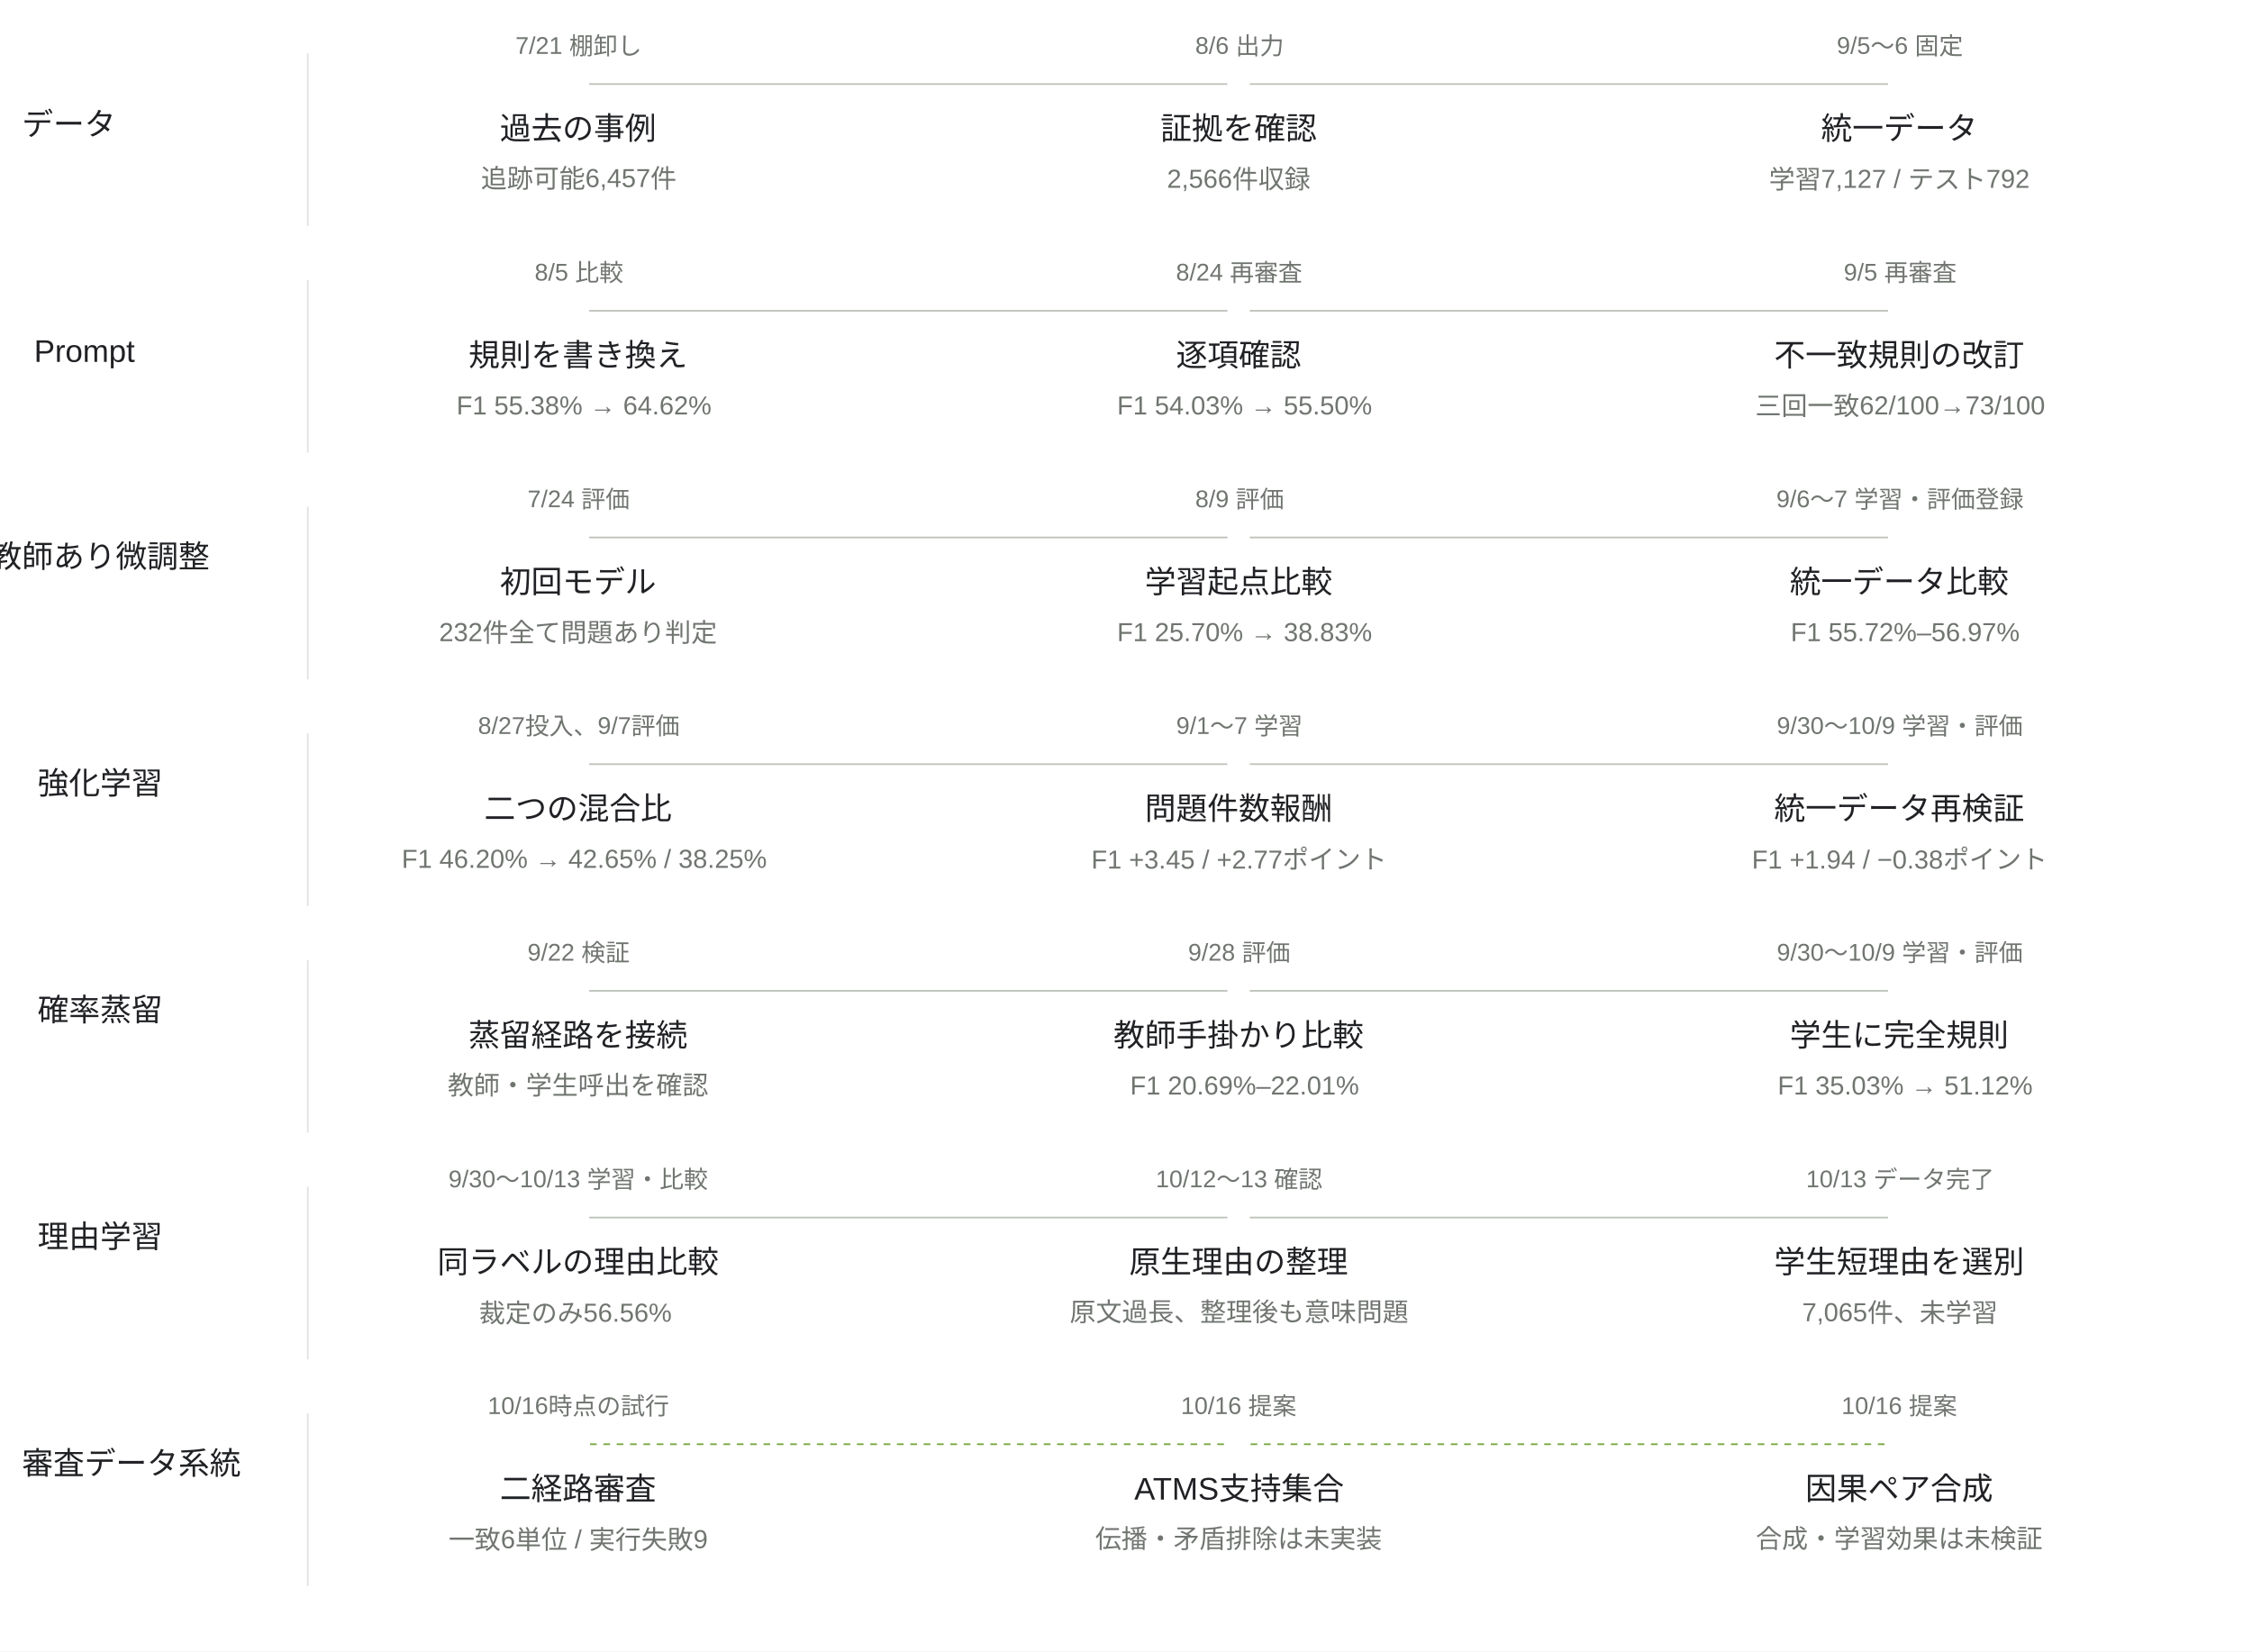
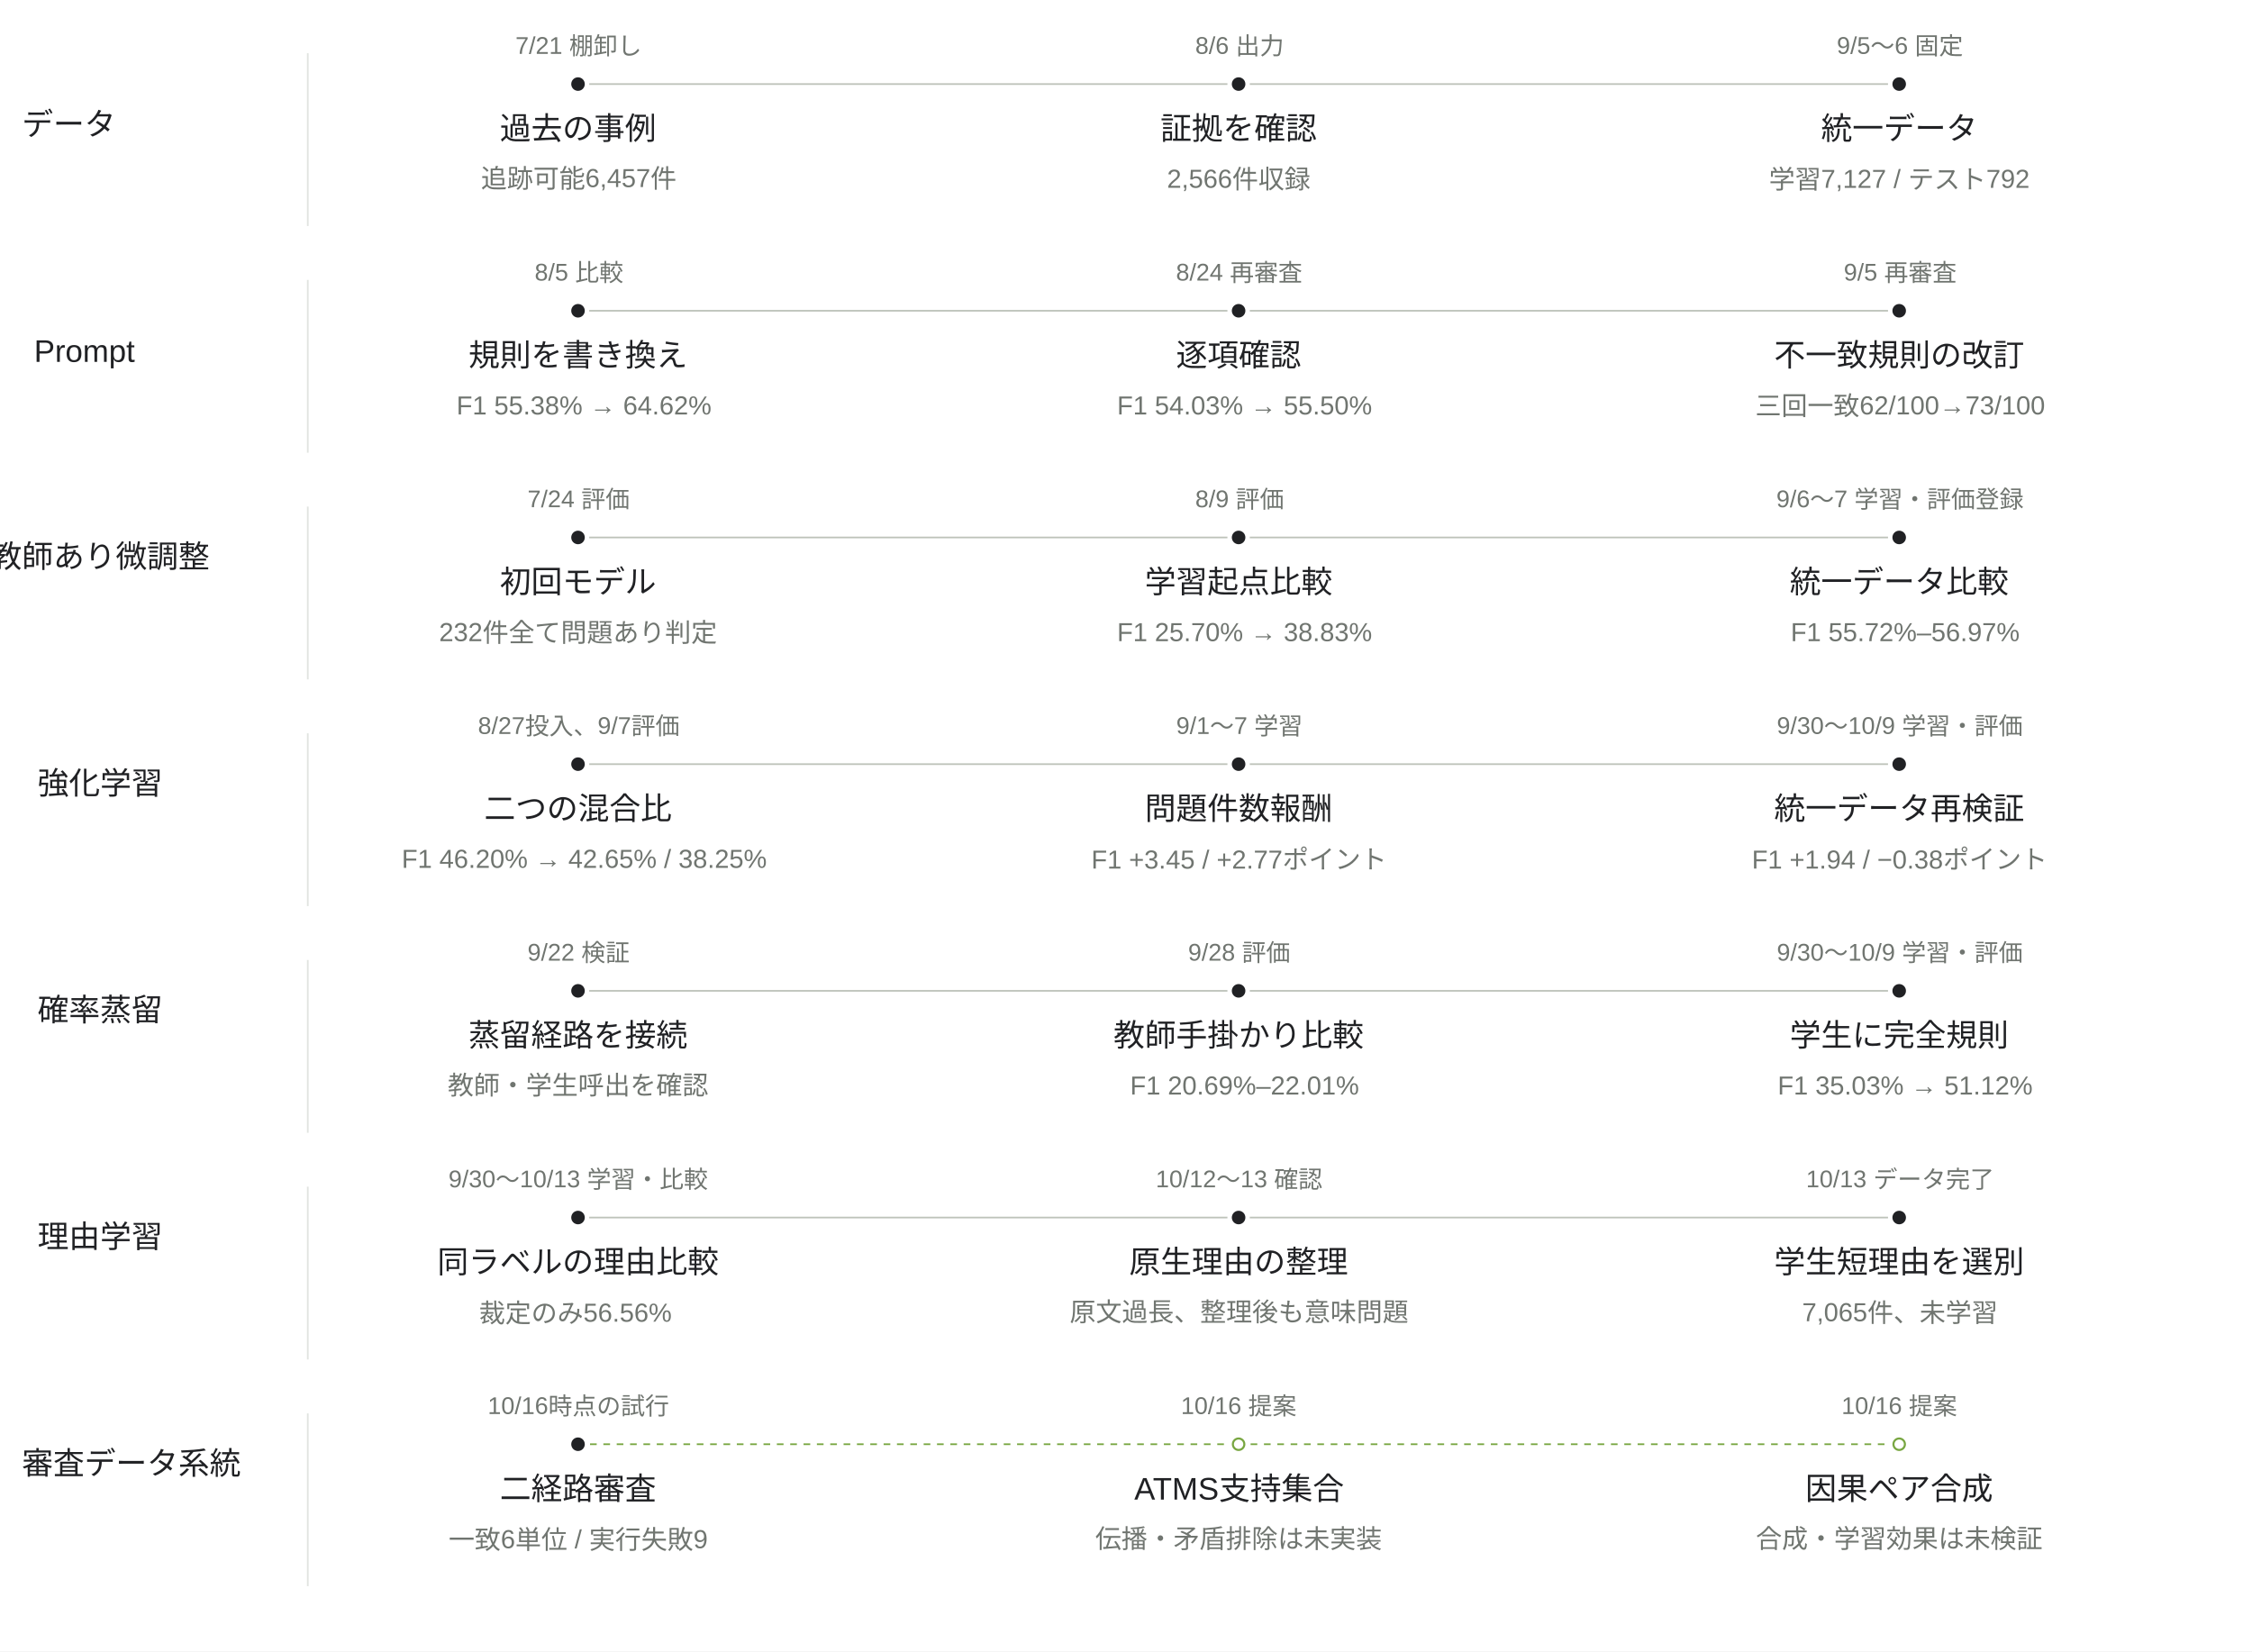
<svg xmlns="http://www.w3.org/2000/svg" xmlns:xlink="http://www.w3.org/1999/xlink" width="1080pt" height="792pt" viewBox="0 0 1080 792" version="1.1" lang="ja">
  <defs>
+     <path id="m31ebb93347" d="M 0 2.75  C 0.729 2.75 1.429 2.46 1.945 1.945  C 2.46 1.429 2.75 0.729 2.75 0  C 2.75 -0.729 2.46 -1.429 1.945 -1.945  C 1.429 -2.46 0.729 -2.75 0 -2.75  C -0.729 -2.75 -1.429 -2.46 -1.945 -1.945  C -2.46 -1.429 -2.75 -0.729 -2.75 0  C -2.75 0.729 -2.46 1.429 -1.945 1.945  C -1.429 2.46 -0.729 2.75 0 2.75  z " style="stroke: #202124" />
+     <path id="m8938351b1c" d="M 0 2.75  C 0.729 2.75 1.429 2.46 1.945 1.945  C 2.46 1.429 2.75 0.729 2.75 0  C 2.75 -0.729 2.46 -1.429 1.945 -1.945  C 1.429 -2.46 0.729 -2.75 0 -2.75  C -0.729 -2.75 -1.429 -2.46 -1.945 -1.945  C -2.46 -1.429 -2.75 -0.729 -2.75 0  C -2.75 0.729 -2.46 1.429 -1.945 1.945  C -1.429 2.46 -0.729 2.75 0 2.75  z " style="stroke: #78a641" />
    <style type="text/css">*{stroke-linejoin: round; stroke-linecap: butt}</style>
  </defs>
  <g id="figure_1">
    <g id="patch_1">
      <path d="M 0 792  L 1080 792  L 1080 0  L 0 0  z " style="fill: #ffffff" />
    </g>
    <g id="axes_1">
      <g id="line2d_1">
        <path d="M 147.6 25.92  L 147.6 108  " clip-path="url(#p50ed8afd8c)" style="fill: none; stroke: #e1e4e0; stroke-width: 0.8; stroke-linecap: square" />
      </g>
      <g id="line2d_2">
        <g clip-path="url(#p50ed8afd8c)">
          <use xlink:href="#m31ebb93347" x="277.2" y="40.32" style="fill: #202124; stroke: #202124" />
        </g>
      </g>
      <g id="line2d_3">
        <path d="M 282.96 40.32  L 588.24 40.32  " clip-path="url(#p50ed8afd8c)" style="fill: none; stroke: #bec3ba; stroke-width: 0.8; stroke-linecap: square" />
      </g>
      <g id="line2d_4">
        <g clip-path="url(#p50ed8afd8c)">
          <use xlink:href="#m31ebb93347" x="594" y="40.32" style="fill: #202124; stroke: #202124" />
        </g>
      </g>
      <g id="line2d_5">
        <path d="M 599.76 40.32  L 905.04 40.32  " clip-path="url(#p50ed8afd8c)" style="fill: none; stroke: #bec3ba; stroke-width: 0.8; stroke-linecap: square" />
      </g>
      <g id="line2d_6">
        <g clip-path="url(#p50ed8afd8c)">
          <use xlink:href="#m31ebb93347" x="910.8" y="40.32" style="fill: #202124; stroke: #202124" />
        </g>
      </g>
      <g id="line2d_7">
        <path d="M 147.6 134.64  L 147.6 216.72  " clip-path="url(#p50ed8afd8c)" style="fill: none; stroke: #e1e4e0; stroke-width: 0.8; stroke-linecap: square" />
      </g>
      <g id="line2d_8">
        <g clip-path="url(#p50ed8afd8c)">
          <use xlink:href="#m31ebb93347" x="277.2" y="149.04" style="fill: #202124; stroke: #202124" />
        </g>
      </g>
      <g id="line2d_9">
        <path d="M 282.96 149.04  L 588.24 149.04  " clip-path="url(#p50ed8afd8c)" style="fill: none; stroke: #bec3ba; stroke-width: 0.8; stroke-linecap: square" />
      </g>
      <g id="line2d_10">
        <g clip-path="url(#p50ed8afd8c)">
          <use xlink:href="#m31ebb93347" x="594" y="149.04" style="fill: #202124; stroke: #202124" />
        </g>
      </g>
      <g id="line2d_11">
        <path d="M 599.76 149.04  L 905.04 149.04  " clip-path="url(#p50ed8afd8c)" style="fill: none; stroke: #bec3ba; stroke-width: 0.8; stroke-linecap: square" />
      </g>
      <g id="line2d_12">
        <g clip-path="url(#p50ed8afd8c)">
          <use xlink:href="#m31ebb93347" x="910.8" y="149.04" style="fill: #202124; stroke: #202124" />
        </g>
      </g>
      <g id="line2d_13">
        <path d="M 147.6 243.36  L 147.6 325.44  " clip-path="url(#p50ed8afd8c)" style="fill: none; stroke: #e1e4e0; stroke-width: 0.8; stroke-linecap: square" />
      </g>
      <g id="line2d_14">
        <g clip-path="url(#p50ed8afd8c)">
          <use xlink:href="#m31ebb93347" x="277.2" y="257.76" style="fill: #202124; stroke: #202124" />
        </g>
      </g>
      <g id="line2d_15">
        <path d="M 282.96 257.76  L 588.24 257.76  " clip-path="url(#p50ed8afd8c)" style="fill: none; stroke: #bec3ba; stroke-width: 0.8; stroke-linecap: square" />
      </g>
      <g id="line2d_16">
        <g clip-path="url(#p50ed8afd8c)">
          <use xlink:href="#m31ebb93347" x="594" y="257.76" style="fill: #202124; stroke: #202124" />
        </g>
      </g>
      <g id="line2d_17">
        <path d="M 599.76 257.76  L 905.04 257.76  " clip-path="url(#p50ed8afd8c)" style="fill: none; stroke: #bec3ba; stroke-width: 0.8; stroke-linecap: square" />
      </g>
      <g id="line2d_18">
        <g clip-path="url(#p50ed8afd8c)">
          <use xlink:href="#m31ebb93347" x="910.8" y="257.76" style="fill: #202124; stroke: #202124" />
        </g>
      </g>
      <g id="line2d_19">
        <path d="M 147.6 352.08  L 147.6 434.16  " clip-path="url(#p50ed8afd8c)" style="fill: none; stroke: #e1e4e0; stroke-width: 0.8; stroke-linecap: square" />
      </g>
      <g id="line2d_20">
        <g clip-path="url(#p50ed8afd8c)">
          <use xlink:href="#m31ebb93347" x="277.2" y="366.48" style="fill: #202124; stroke: #202124" />
        </g>
      </g>
      <g id="line2d_21">
        <path d="M 282.96 366.48  L 588.24 366.48  " clip-path="url(#p50ed8afd8c)" style="fill: none; stroke: #bec3ba; stroke-width: 0.8; stroke-linecap: square" />
      </g>
      <g id="line2d_22">
        <g clip-path="url(#p50ed8afd8c)">
          <use xlink:href="#m31ebb93347" x="594" y="366.48" style="fill: #202124; stroke: #202124" />
        </g>
      </g>
      <g id="line2d_23">
        <path d="M 599.76 366.48  L 905.04 366.48  " clip-path="url(#p50ed8afd8c)" style="fill: none; stroke: #bec3ba; stroke-width: 0.8; stroke-linecap: square" />
      </g>
      <g id="line2d_24">
        <g clip-path="url(#p50ed8afd8c)">
          <use xlink:href="#m31ebb93347" x="910.8" y="366.48" style="fill: #202124; stroke: #202124" />
        </g>
      </g>
      <g id="line2d_25">
        <path d="M 147.6 460.8  L 147.6 542.88  " clip-path="url(#p50ed8afd8c)" style="fill: none; stroke: #e1e4e0; stroke-width: 0.8; stroke-linecap: square" />
      </g>
      <g id="line2d_26">
        <g clip-path="url(#p50ed8afd8c)">
          <use xlink:href="#m31ebb93347" x="277.2" y="475.2" style="fill: #202124; stroke: #202124" />
        </g>
      </g>
      <g id="line2d_27">
        <path d="M 282.96 475.2  L 588.24 475.2  " clip-path="url(#p50ed8afd8c)" style="fill: none; stroke: #bec3ba; stroke-width: 0.8; stroke-linecap: square" />
      </g>
      <g id="line2d_28">
        <g clip-path="url(#p50ed8afd8c)">
          <use xlink:href="#m31ebb93347" x="594" y="475.2" style="fill: #202124; stroke: #202124" />
        </g>
      </g>
      <g id="line2d_29">
        <path d="M 599.76 475.2  L 905.04 475.2  " clip-path="url(#p50ed8afd8c)" style="fill: none; stroke: #bec3ba; stroke-width: 0.8; stroke-linecap: square" />
      </g>
      <g id="line2d_30">
        <g clip-path="url(#p50ed8afd8c)">
          <use xlink:href="#m31ebb93347" x="910.8" y="475.2" style="fill: #202124; stroke: #202124" />
        </g>
      </g>
      <g id="line2d_31">
        <path d="M 147.6 569.52  L 147.6 651.6  " clip-path="url(#p50ed8afd8c)" style="fill: none; stroke: #e1e4e0; stroke-width: 0.8; stroke-linecap: square" />
      </g>
      <g id="line2d_32">
        <g clip-path="url(#p50ed8afd8c)">
          <use xlink:href="#m31ebb93347" x="277.2" y="583.92" style="fill: #202124; stroke: #202124" />
        </g>
      </g>
      <g id="line2d_33">
        <path d="M 282.96 583.92  L 588.24 583.92  " clip-path="url(#p50ed8afd8c)" style="fill: none; stroke: #bec3ba; stroke-width: 0.8; stroke-linecap: square" />
      </g>
      <g id="line2d_34">
        <g clip-path="url(#p50ed8afd8c)">
          <use xlink:href="#m31ebb93347" x="594" y="583.92" style="fill: #202124; stroke: #202124" />
        </g>
      </g>
      <g id="line2d_35">
        <path d="M 599.76 583.92  L 905.04 583.92  " clip-path="url(#p50ed8afd8c)" style="fill: none; stroke: #bec3ba; stroke-width: 0.8; stroke-linecap: square" />
      </g>
      <g id="line2d_36">
        <g clip-path="url(#p50ed8afd8c)">
          <use xlink:href="#m31ebb93347" x="910.8" y="583.92" style="fill: #202124; stroke: #202124" />
        </g>
      </g>
      <g id="line2d_37">
        <path d="M 147.6 678.24  L 147.6 760.32  " clip-path="url(#p50ed8afd8c)" style="fill: none; stroke: #e1e4e0; stroke-width: 0.8; stroke-linecap: square" />
      </g>
      <g id="line2d_38">
        <g clip-path="url(#p50ed8afd8c)">
          <use xlink:href="#m31ebb93347" x="277.2" y="692.64" style="fill: #202124; stroke: #202124" />
        </g>
      </g>
      <g id="line2d_39">
        <path d="M 282.96 692.64  L 588.24 692.64  " clip-path="url(#p50ed8afd8c)" style="fill: none; stroke-dasharray: 3.2,3.2; stroke-dashoffset: 0; stroke: #78a641; stroke-width: 0.8" />
      </g>
      <g id="line2d_40">
        <g clip-path="url(#p50ed8afd8c)">
          <use xlink:href="#m8938351b1c" x="594" y="692.64" style="fill: #ffffff; stroke: #78a641" />
        </g>
      </g>
      <g id="line2d_41">
        <path d="M 599.76 692.64  L 905.04 692.64  " clip-path="url(#p50ed8afd8c)" style="fill: none; stroke-dasharray: 3.2,3.2; stroke-dashoffset: 0; stroke: #78a641; stroke-width: 0.8" />
      </g>
      <g id="line2d_42">
        <g clip-path="url(#p50ed8afd8c)">
          <use xlink:href="#m8938351b1c" x="910.8" y="692.64" style="fill: #ffffff; stroke: #78a641" />
        </g>
      </g>
      <g id="text_1">
        <text x="33" y="64.838" font-size="15" font-family="Arial, PingFang SC, Hiragino Sans, Microsoft YaHei, sans-serif" fill="#202124" text-anchor="middle">データ</text>
      </g>
      <g id="text_2">
        <text x="277.475" y="25.818" font-size="11.6" font-family="Arial, PingFang SC, Hiragino Sans, Microsoft YaHei, sans-serif" fill="#707570" text-anchor="middle">7/21 棚卸し</text>
      </g>
      <g id="text_3">
        <text x="277.2" y="66.87" font-size="15" font-family="Arial, PingFang SC, Hiragino Sans, Microsoft YaHei, sans-serif" fill="#202124" text-anchor="middle">過去の事例</text>
      </g>
      <g id="text_4">
        <text x="277.554" y="90.045" font-size="12.5" font-family="Arial, PingFang SC, Hiragino Sans, Microsoft YaHei, sans-serif" fill="#707570" text-anchor="middle">追跡可能6,457件</text>
      </g>
      <g id="text_5">
        <text x="594.488" y="25.818" font-size="11.6" font-family="Arial, PingFang SC, Hiragino Sans, Microsoft YaHei, sans-serif" fill="#707570" text-anchor="middle">8/6 出力</text>
      </g>
      <g id="text_6">
        <text x="594" y="66.87" font-size="15" font-family="Arial, PingFang SC, Hiragino Sans, Microsoft YaHei, sans-serif" fill="#202124" text-anchor="middle">証拠を確認</text>
      </g>
      <g id="text_7">
        <text x="594.042" y="90.045" font-size="12.5" font-family="Arial, PingFang SC, Hiragino Sans, Microsoft YaHei, sans-serif" fill="#707570" text-anchor="middle">2,566件収録</text>
      </g>
      <g id="text_8">
        <text x="911.175" y="25.818" font-size="11.6" font-family="Arial, PingFang SC, Hiragino Sans, Microsoft YaHei, sans-serif" fill="#707570" text-anchor="middle">9/5〜6 固定</text>
      </g>
      <g id="text_9">
        <text x="910.8" y="66.87" font-size="15" font-family="Arial, PingFang SC, Hiragino Sans, Microsoft YaHei, sans-serif" fill="#202124" text-anchor="middle">統一データ</text>
      </g>
      <g id="text_10">
        <text x="910.847" y="90.42" font-size="12.5" font-family="Arial, PingFang SC, Hiragino Sans, Microsoft YaHei, sans-serif" fill="#707570" text-anchor="middle">学習7,127 / テスト792</text>
      </g>
      <g id="text_11">
        <text x="40.5" y="173.558" font-size="15" font-family="Arial, PingFang SC, Hiragino Sans, Microsoft YaHei, sans-serif" fill="#202124" text-anchor="middle">Prompt</text>
      </g>
      <g id="text_12">
        <text x="277.688" y="134.538" font-size="11.6" font-family="Arial, PingFang SC, Hiragino Sans, Microsoft YaHei, sans-serif" fill="#707570" text-anchor="middle">8/5 比較</text>
      </g>
      <g id="text_13">
        <text x="277.2" y="175.59" font-size="15" font-family="Arial, PingFang SC, Hiragino Sans, Microsoft YaHei, sans-serif" fill="#202124" text-anchor="middle">規則を書き換え</text>
      </g>
      <g id="text_14">
        <text x="218.915" y="198.765" font-size="12.5" font-family="Arial, PingFang SC, Hiragino Sans, Microsoft YaHei, sans-serif" fill="#707570">F1 55.38% → 64.62%</text>
      </g>
      <g id="text_15">
        <text x="594.275" y="134.538" font-size="11.6" font-family="Arial, PingFang SC, Hiragino Sans, Microsoft YaHei, sans-serif" fill="#707570" text-anchor="middle">8/24 再審査</text>
      </g>
      <g id="text_16">
        <text x="594" y="175.59" font-size="15" font-family="Arial, PingFang SC, Hiragino Sans, Microsoft YaHei, sans-serif" fill="#202124" text-anchor="middle">逐項確認</text>
      </g>
      <g id="text_17">
        <text x="535.715" y="198.765" font-size="12.5" font-family="Arial, PingFang SC, Hiragino Sans, Microsoft YaHei, sans-serif" fill="#707570">F1 54.03% → 55.50%</text>
      </g>
      <g id="text_18">
        <text x="911.288" y="134.538" font-size="11.6" font-family="Arial, PingFang SC, Hiragino Sans, Microsoft YaHei, sans-serif" fill="#707570" text-anchor="middle">9/5 再審査</text>
      </g>
      <g id="text_19">
        <text x="910.8" y="175.59" font-size="15" font-family="Arial, PingFang SC, Hiragino Sans, Microsoft YaHei, sans-serif" fill="#202124" text-anchor="middle">不一致規則の改訂</text>
      </g>
      <g id="text_20">
        <text x="911.271" y="199.066" font-size="12.5" font-family="Arial, PingFang SC, Hiragino Sans, Microsoft YaHei, sans-serif" fill="#707570" text-anchor="middle">三回一致62/100→73/100</text>
      </g>
      <g id="text_21">
        <text x="48" y="272.168" font-size="15" font-family="Arial, PingFang SC, Hiragino Sans, Microsoft YaHei, sans-serif" fill="#202124" text-anchor="middle" textLength="80" lengthAdjust="spacingAndGlyphs">教師あり微調整</text>
      </g>
      <g id="text_22">
        <text x="277.475" y="243.258" font-size="11.6" font-family="Arial, PingFang SC, Hiragino Sans, Microsoft YaHei, sans-serif" fill="#707570" text-anchor="middle">7/24 評価</text>
      </g>
      <g id="text_23">
        <text x="277.2" y="284.31" font-size="15" font-family="Arial, PingFang SC, Hiragino Sans, Microsoft YaHei, sans-serif" fill="#202124" text-anchor="middle">初回モデル</text>
      </g>
      <g id="text_24">
        <text x="277.249" y="307.485" font-size="12.5" font-family="Arial, PingFang SC, Hiragino Sans, Microsoft YaHei, sans-serif" fill="#707570" text-anchor="middle">232件全て問題あり判定</text>
      </g>
      <g id="text_25">
        <text x="594.488" y="243.258" font-size="11.6" font-family="Arial, PingFang SC, Hiragino Sans, Microsoft YaHei, sans-serif" fill="#707570" text-anchor="middle">8/9 評価</text>
      </g>
      <g id="text_26">
        <text x="594" y="284.31" font-size="15" font-family="Arial, PingFang SC, Hiragino Sans, Microsoft YaHei, sans-serif" fill="#202124" text-anchor="middle">学習起点比較</text>
      </g>
      <g id="text_27">
        <text x="535.715" y="307.485" font-size="12.5" font-family="Arial, PingFang SC, Hiragino Sans, Microsoft YaHei, sans-serif" fill="#707570">F1 25.70% → 38.83%</text>
      </g>
      <g id="text_28">
        <text x="911.175" y="243.258" font-size="11.6" font-family="Arial, PingFang SC, Hiragino Sans, Microsoft YaHei, sans-serif" fill="#707570" text-anchor="middle">9/6〜7 学習・評価登録</text>
      </g>
      <g id="text_29">
        <text x="910.8" y="284.31" font-size="15" font-family="Arial, PingFang SC, Hiragino Sans, Microsoft YaHei, sans-serif" fill="#202124" text-anchor="middle">統一データ比較</text>
      </g>
      <g id="text_30">
        <text x="858.765" y="307.485" font-size="12.5" font-family="Arial, PingFang SC, Hiragino Sans, Microsoft YaHei, sans-serif" fill="#707570">F1 55.72%–56.97%</text>
      </g>
      <g id="text_31">
        <text x="48" y="380.888" font-size="15" font-family="Arial, PingFang SC, Hiragino Sans, Microsoft YaHei, sans-serif" fill="#202124" text-anchor="middle">強化学習</text>
      </g>
      <g id="text_32">
        <text x="277.563" y="351.978" font-size="11.6" font-family="Arial, PingFang SC, Hiragino Sans, Microsoft YaHei, sans-serif" fill="#707570" text-anchor="middle">8/27投入、9/7評価</text>
      </g>
      <g id="text_33">
        <text x="277.2" y="393.03" font-size="15" font-family="Arial, PingFang SC, Hiragino Sans, Microsoft YaHei, sans-serif" fill="#202124" text-anchor="middle">二つの混合比</text>
      </g>
      <g id="text_34">
        <text x="192.632" y="416.205" font-size="12.5" font-family="Arial, PingFang SC, Hiragino Sans, Microsoft YaHei, sans-serif" fill="#707570">F1 46.20% → 42.65% / 38.25%</text>
      </g>
      <g id="text_35">
        <text x="594.375" y="351.978" font-size="11.6" font-family="Arial, PingFang SC, Hiragino Sans, Microsoft YaHei, sans-serif" fill="#707570" text-anchor="middle">9/1〜7 学習</text>
      </g>
      <g id="text_36">
        <text x="594" y="393.03" font-size="15" font-family="Arial, PingFang SC, Hiragino Sans, Microsoft YaHei, sans-serif" fill="#202124" text-anchor="middle">問題件数報酬</text>
      </g>
      <g id="text_37">
        <text x="594.21" y="416.568" font-size="12.5" font-family="Arial, PingFang SC, Hiragino Sans, Microsoft YaHei, sans-serif" fill="#707570" text-anchor="middle">F1 +3.45 / +2.77ポイント</text>
      </g>
      <g id="text_38">
        <text x="911.099" y="351.978" font-size="11.6" font-family="Arial, PingFang SC, Hiragino Sans, Microsoft YaHei, sans-serif" fill="#707570" text-anchor="middle">9/30〜10/9 学習・評価</text>
      </g>
      <g id="text_39">
        <text x="910.8" y="393.03" font-size="15" font-family="Arial, PingFang SC, Hiragino Sans, Microsoft YaHei, sans-serif" fill="#202124" text-anchor="middle">統一データ再検証</text>
      </g>
      <g id="text_40">
        <text x="911.01" y="416.568" font-size="12.5" font-family="Arial, PingFang SC, Hiragino Sans, Microsoft YaHei, sans-serif" fill="#707570" text-anchor="middle">F1 +1.94 / −0.38ポイント</text>
      </g>
      <g id="text_41">
        <text x="48" y="489.608" font-size="15" font-family="Arial, PingFang SC, Hiragino Sans, Microsoft YaHei, sans-serif" fill="#202124" text-anchor="middle">確率蒸留</text>
      </g>
      <g id="text_42">
        <text x="277.475" y="460.698" font-size="11.6" font-family="Arial, PingFang SC, Hiragino Sans, Microsoft YaHei, sans-serif" fill="#707570" text-anchor="middle">9/22 検証</text>
      </g>
      <g id="text_43">
        <text x="277.2" y="501.75" font-size="15" font-family="Arial, PingFang SC, Hiragino Sans, Microsoft YaHei, sans-serif" fill="#202124" text-anchor="middle">蒸留経路を接続</text>
      </g>
      <g id="text_44">
        <text x="277.2" y="524.925" font-size="12.5" font-family="Arial, PingFang SC, Hiragino Sans, Microsoft YaHei, sans-serif" fill="#707570" text-anchor="middle">教師・学生呼出を確認</text>
      </g>
      <g id="text_45">
        <text x="594.275" y="460.698" font-size="11.6" font-family="Arial, PingFang SC, Hiragino Sans, Microsoft YaHei, sans-serif" fill="#707570" text-anchor="middle">9/28 評価</text>
      </g>
      <g id="text_46">
        <text x="594" y="501.75" font-size="15" font-family="Arial, PingFang SC, Hiragino Sans, Microsoft YaHei, sans-serif" fill="#202124" text-anchor="middle">教師手掛かり比較</text>
      </g>
      <g id="text_47">
        <text x="541.965" y="524.925" font-size="12.5" font-family="Arial, PingFang SC, Hiragino Sans, Microsoft YaHei, sans-serif" fill="#707570">F1 20.69%–22.01%</text>
      </g>
      <g id="text_48">
        <text x="911.099" y="460.698" font-size="11.6" font-family="Arial, PingFang SC, Hiragino Sans, Microsoft YaHei, sans-serif" fill="#707570" text-anchor="middle">9/30〜10/9 学習・評価</text>
      </g>
      <g id="text_49">
        <text x="910.8" y="501.75" font-size="15" font-family="Arial, PingFang SC, Hiragino Sans, Microsoft YaHei, sans-serif" fill="#202124" text-anchor="middle">学生に完全規則</text>
      </g>
      <g id="text_50">
        <text x="852.515" y="524.925" font-size="12.5" font-family="Arial, PingFang SC, Hiragino Sans, Microsoft YaHei, sans-serif" fill="#707570">F1 35.03% → 51.12%</text>
      </g>
      <g id="text_51">
        <text x="48" y="598.328" font-size="15" font-family="Arial, PingFang SC, Hiragino Sans, Microsoft YaHei, sans-serif" fill="#202124" text-anchor="middle">理由学習</text>
      </g>
      <g id="text_52">
        <text x="277.286" y="569.418" font-size="11.6" font-family="Arial, PingFang SC, Hiragino Sans, Microsoft YaHei, sans-serif" fill="#707570" text-anchor="middle">9/30〜10/13 学習・比較</text>
      </g>
      <g id="text_53">
        <text x="277.2" y="610.47" font-size="15" font-family="Arial, PingFang SC, Hiragino Sans, Microsoft YaHei, sans-serif" fill="#202124" text-anchor="middle">同ラベルの理由比較</text>
      </g>
      <g id="text_54">
        <text x="275.961" y="634.196" font-size="12.5" font-family="Arial, PingFang SC, Hiragino Sans, Microsoft YaHei, sans-serif" fill="#707570" text-anchor="middle">裁定のみ56.56%</text>
      </g>
      <g id="text_55">
        <text x="594.234" y="569.418" font-size="11.6" font-family="Arial, PingFang SC, Hiragino Sans, Microsoft YaHei, sans-serif" fill="#707570" text-anchor="middle">10/12〜13 確認</text>
      </g>
      <g id="text_56">
        <text x="594" y="610.47" font-size="15" font-family="Arial, PingFang SC, Hiragino Sans, Microsoft YaHei, sans-serif" fill="#202124" text-anchor="middle">原生理由の整理</text>
      </g>
      <g id="text_57">
        <text x="594.25" y="633.645" font-size="12.5" font-family="Arial, PingFang SC, Hiragino Sans, Microsoft YaHei, sans-serif" fill="#707570" text-anchor="middle">原文過長、整理後も意味問題</text>
      </g>
      <g id="text_58">
        <text x="911.261" y="569.418" font-size="11.6" font-family="Arial, PingFang SC, Hiragino Sans, Microsoft YaHei, sans-serif" fill="#707570" text-anchor="middle">10/13 データ完了</text>
      </g>
      <g id="text_59">
        <text x="910.8" y="610.47" font-size="15" font-family="Arial, PingFang SC, Hiragino Sans, Microsoft YaHei, sans-serif" fill="#202124" text-anchor="middle">学生短理由を選別</text>
      </g>
      <g id="text_60">
        <text x="911.154" y="633.645" font-size="12.5" font-family="Arial, PingFang SC, Hiragino Sans, Microsoft YaHei, sans-serif" fill="#707570" text-anchor="middle">7,065件、未学習</text>
      </g>
      <g id="text_61">
        <text x="63" y="707.063" font-size="15" font-family="Arial, PingFang SC, Hiragino Sans, Microsoft YaHei, sans-serif" fill="#202124" text-anchor="middle">審査データ系統</text>
      </g>
      <g id="text_62">
        <text x="277.411" y="678.138" font-size="11.6" font-family="Arial, PingFang SC, Hiragino Sans, Microsoft YaHei, sans-serif" fill="#707570" text-anchor="middle">10/16時点の試行</text>
      </g>
      <g id="text_63">
        <text x="277.2" y="719.22" font-size="15" font-family="Arial, PingFang SC, Hiragino Sans, Microsoft YaHei, sans-serif" fill="#202124" text-anchor="middle">二経路審査</text>
      </g>
      <g id="text_64">
        <text x="277.293" y="742.828" font-size="12.5" font-family="Arial, PingFang SC, Hiragino Sans, Microsoft YaHei, sans-serif" fill="#707570" text-anchor="middle">一致6単位 / 実行失敗9</text>
      </g>
      <g id="text_65">
        <text x="594.061" y="678.138" font-size="11.6" font-family="Arial, PingFang SC, Hiragino Sans, Microsoft YaHei, sans-serif" fill="#707570" text-anchor="middle">10/16 提案</text>
      </g>
      <g id="text_66">
        <text x="594.253" y="719.19" font-size="15" font-family="Arial, PingFang SC, Hiragino Sans, Microsoft YaHei, sans-serif" fill="#202124" text-anchor="middle">ATMS支持集合</text>
      </g>
      <g id="text_67">
        <text x="594" y="742.416" font-size="12.5" font-family="Arial, PingFang SC, Hiragino Sans, Microsoft YaHei, sans-serif" fill="#707570" text-anchor="middle">伝播・矛盾排除は未実装</text>
      </g>
      <g id="text_68">
        <text x="910.861" y="678.138" font-size="11.6" font-family="Arial, PingFang SC, Hiragino Sans, Microsoft YaHei, sans-serif" fill="#707570" text-anchor="middle">10/16 提案</text>
      </g>
      <g id="text_69">
        <text x="910.8" y="719.19" font-size="15" font-family="Arial, PingFang SC, Hiragino Sans, Microsoft YaHei, sans-serif" fill="#202124" text-anchor="middle">因果ペア合成</text>
      </g>
      <g id="text_70">
        <text x="910.8" y="742.365" font-size="12.5" font-family="Arial, PingFang SC, Hiragino Sans, Microsoft YaHei, sans-serif" fill="#707570" text-anchor="middle">合成・学習効果は未検証</text>
      </g>
    </g>
  </g>
  <defs>
    <clipPath id="p50ed8afd8c">
      <rect x="0" y="0" width="1080" height="792" />
    </clipPath>
  </defs>
</svg>
